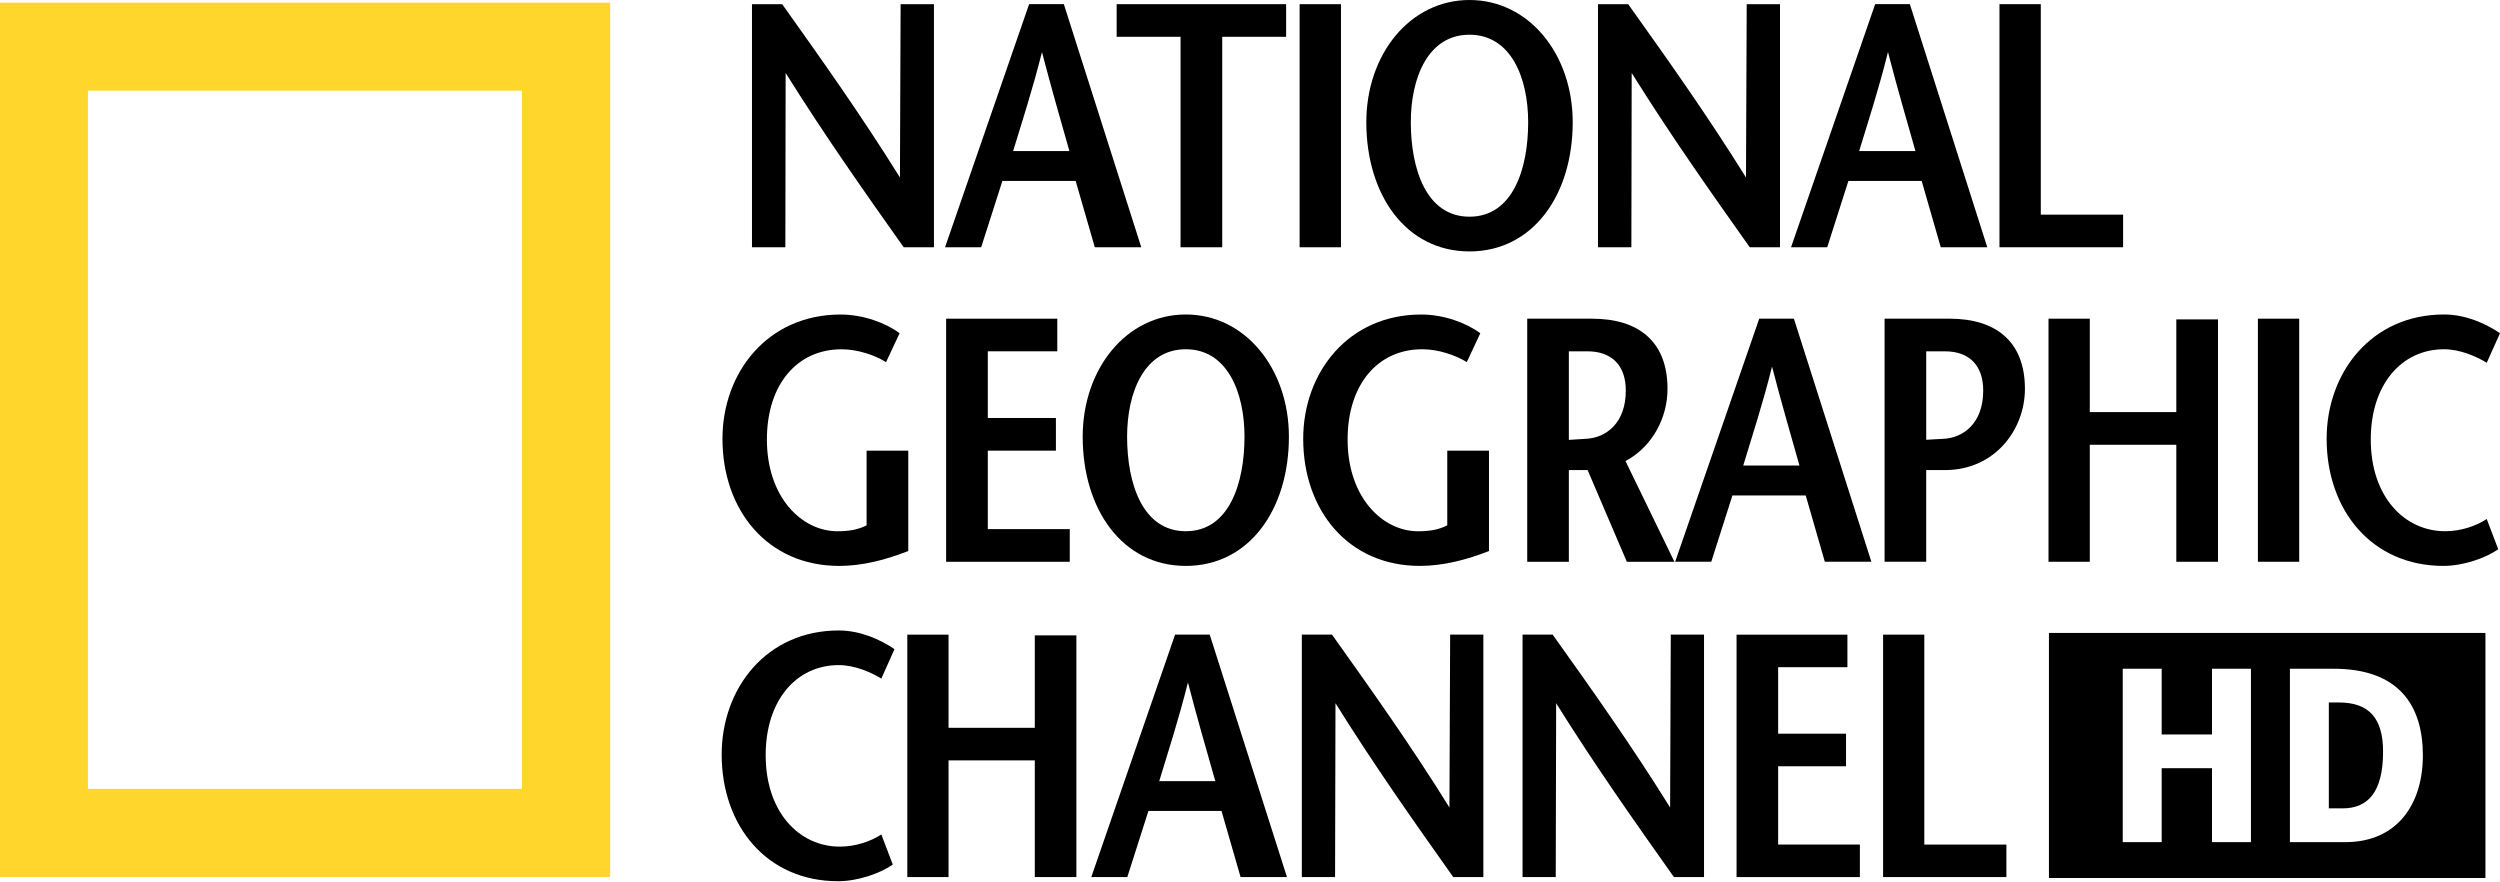
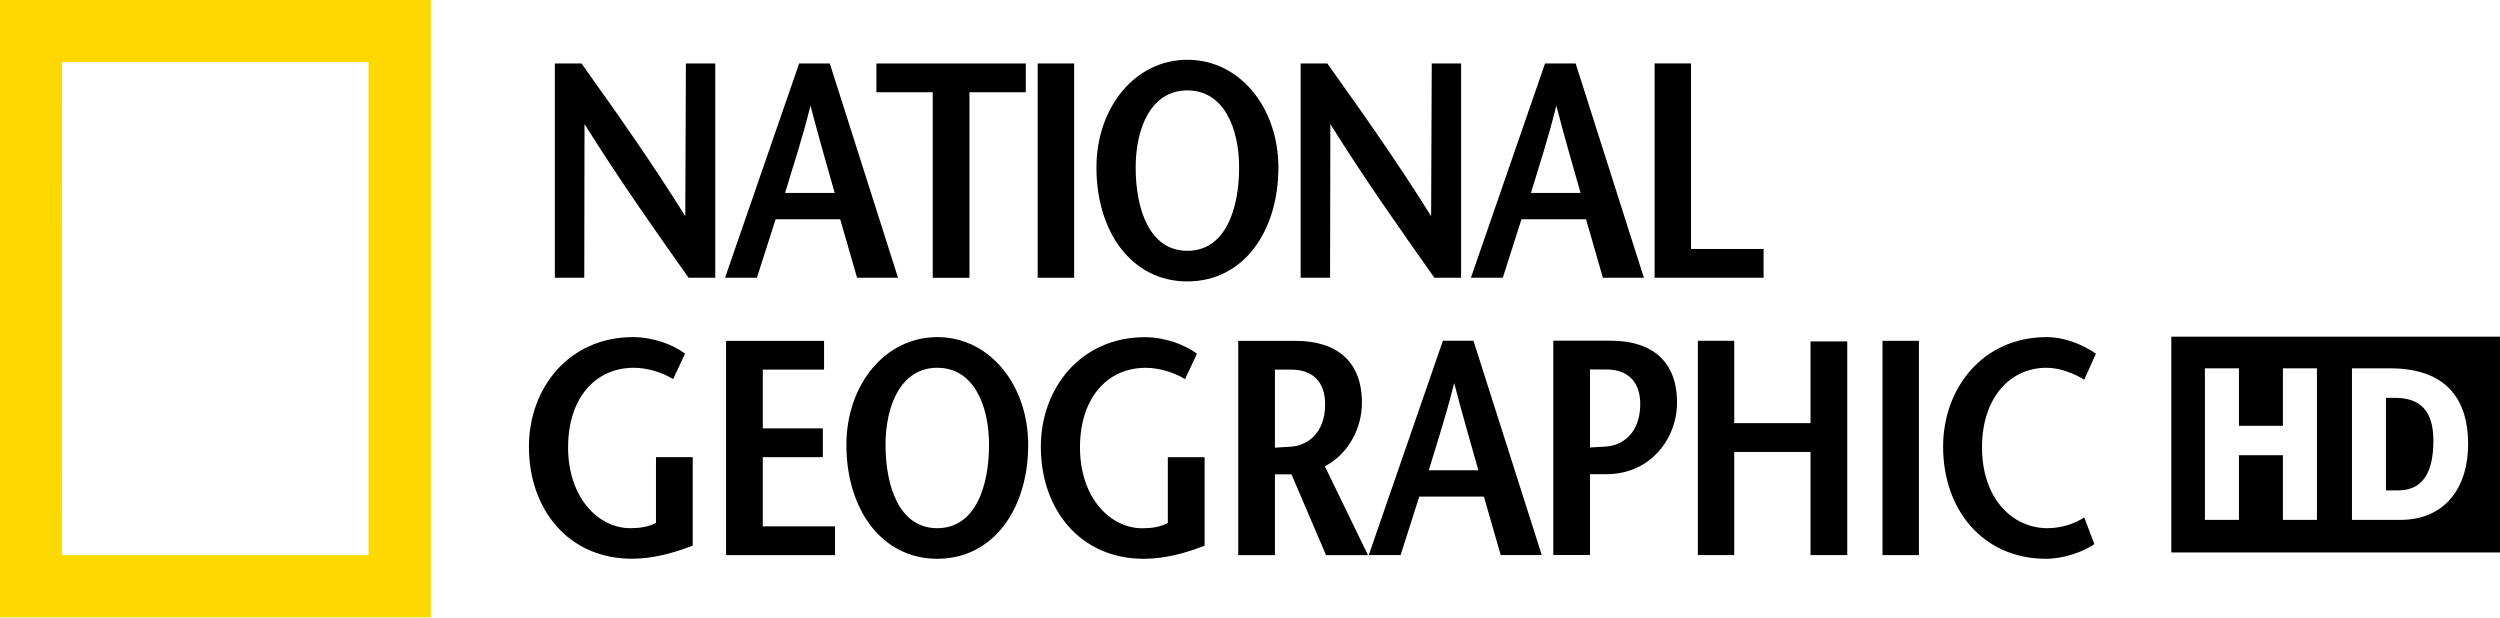
- <svg xmlns="http://www.w3.org/2000/svg" height="211.49" width="600" version="1.1">
-   <g transform="matrix(1.00001,0,0,1.00001,-2.5000252e-4,0.00260003)">
-     <path fill-rule="nonzero" fill="#ffd62b" d="m0,210.46,146.43,0,0-209.82-146.43,0,0,209.82zm21.099-188.7,104.16,0,0,167.57-104.16,0,0-167.57z" />
-     <path fill-rule="evenodd" fill="#000" d="m558.91,168.59,2.441,0c7.152,0,10.582,3.732,10.582,11.776,0,9.754-3.646,13.636-9.7,13.636h-3.32v-25.42zm-67.17-16.69,104.76,0,0,58.814-104.76,0,0-58.814zm27.057,24.369,0-15.776-9.345,0,0,41.618,9.345,0,0-17.755,12.077,0,0,17.755,9.345,0,0-41.618-9.345,0,0,15.776-12.077,0zm41.253-15.776-10.474,0,0,41.618,13.281,0c12.442,0,18.626-9.087,18.626-20.82,0-11.829-5.603-20.798-21.433-20.798" />
-     <path fill-rule="nonzero" fill="#000" d="m347.86,193.79c-9.302-14.97-18.712-28.176-28.186-41.489h-7.237v58.19h7.979l0.097-41.726c9.388,15.045,18.777,28.337,28.262,41.726h7.227v-58.19h-7.969l-0.172,41.489z" />
-     <path fill-rule="nonzero" fill="#000" d="m400.82,193.79c-9.313-14.97-18.701-28.176-28.186-41.489h-7.227v58.19h7.969l0.097-41.726c9.388,15.045,18.787,28.337,28.262,41.726h7.227v-58.19h-7.979l-0.161,41.489z" />
-     <path fill-rule="nonzero" fill="#000" d="m461.83,152.31-9.894,0,0,58.18,29.595,0,0-7.797-19.701,0,0-50.383z" />
-     <path fill-rule="nonzero" fill="#000" d="m426.75,183.9,16.292,0,0-7.818-16.292,0,0-15.959,16.626,0,0-7.808-26.606,0,0,58.18,29.595,0,0-7.808-19.615,0,0-18.787z" />
-     <path fill-rule="nonzero" fill="#000" d="m201.3,159.62c3.818,0,7.818,1.742,10.216,3.237l3.162-7.065c-3.409-2.323-8.227-4.484-13.378-4.484-17.368,0-28.1,13.884-28.1,29.767,0,17.11,10.808,30.413,27.939,30.413,4.807,0,10.13-1.914,13.131-3.99l-2.753-7.227c-2.57,1.667-6.151,2.914-9.969,2.914-9.646,0-17.787-8.152-17.787-21.949,0-13.217,7.399-21.616,17.54-21.616" />
-     <path fill-rule="nonzero" fill="#000" d="m248.35,174.67-20.702,0,0-22.358-9.894,0,0,58.18,9.894,0,0-28.004,20.702,0,0,28.004,9.98,0,0-58.007-9.98,0,0,22.186z" />
-     <path fill-rule="nonzero" fill="#000" d="m352.67,8.331c9.915,0,14.088,10.259,14.088,21.003,0,11.163-3.656,22.67-14.088,22.67-10.41,0-14.077-11.507-14.077-22.67,0-10.743,4.162-21.003,14.077-21.003m0,52.007c15.26,0,24.777-13.582,24.777-31.004,0-16.346-10.517-29.337-24.777-29.337-14.249,0-24.756,12.991-24.756,29.337,0,17.422,9.507,31.004,24.756,31.004" />
-     <path fill-rule="nonzero" fill="#000" d="m253.75,84.311,0-7.829-26.681,0,0,58.341,29.67,0,0-7.84-19.669,0,0-18.83,16.346,0,0-7.84-16.346,0,0-16.002,16.68,0z" />
-     <path fill-rule="nonzero" fill="#000" d="m283.33,59.341,10.001,0,0-50.512,15.335,0,0-7.829-40.672,0,0,7.829,15.335,0,0,50.512z" />
-     <path fill-rule="nonzero" fill="#000" d="m522.31,98.901-20.766,0,0-22.422-9.905,0,0,58.341,9.905,0,0-28.079,20.766,0,0,28.079,10.001,0,0-58.169-10.001,0,0,22.25z" />
-     <path fill-rule="nonzero" fill="#000" d="m188.55,17.511c9.431,15.077,18.841,28.423,28.337,41.833h7.259v-58.341h-8.001l-0.161,41.586c-9.345-14.991-18.766-28.251-28.262-41.586h-7.248v58.341h8.012l0.065-41.833z" />
-     <path fill-rule="nonzero" fill="#000" d="m250.07,12.491c2.344,9.012,4.42,16.099,6.582,23.756h-13.507c2.334-7.657,4.667-14.744,6.926-23.756m-9.496,30.929,17.583,0,4.592,15.916,11.152,0-18.583-58.341-8.334,0-20.175,58.341,8.668,0,5.097-15.916z" />
-     <path fill-rule="nonzero" fill="#000" d="m418.37,111.73c2.323-7.668,4.667-14.755,6.915-23.745,2.334,8.99,4.42,16.077,6.582,23.745h-13.496zm3.839-35.252-20.175,58.341,8.668,0,5.076-15.916,17.594,0,4.581,15.916,11.173,0-18.594-58.341-8.324,0z" />
-     <path fill-rule="nonzero" fill="#000" d="m391.6,17.511c9.421,15.077,18.841,28.423,28.337,41.833h7.259v-58.341h-7.99l-0.172,41.586c-9.335-14.991-18.766-28.251-28.272-41.586h-7.248v58.341h8.012l0.075-41.833z" />
-     <path fill-rule="nonzero" fill="#000" d="m509.54,51.511-19.755,0,0-50.512-9.915,0,0,58.341,29.67,0,0-7.829z" />
-     <path fill-rule="nonzero" fill="#000" d="m586.82,127.49c-9.668,0-17.841-8.173-17.841-22.014,0-13.249,7.42-21.659,17.594-21.659,3.818,0,7.829,1.742,10.238,3.248l3.183-7.098c-3.431-2.323-8.248-4.495-13.421-4.495-17.432,0-28.186,13.927-28.186,29.832,0,17.174,10.851,30.509,28.025,30.509,4.829,0,10.152-1.903,13.163-3.99l-2.764-7.259c-2.57,1.667-6.162,2.925-9.991,2.925" />
-     <path fill-rule="nonzero" fill="#000" d="m376.52,84.311,4.431,0c5.915,0,9.238,3.42,9.238,9.421,0,7.829-4.753,11.335-9.496,11.571-1,0.086-3.334,0.183-4.173,0.269v-21.261zm-9.991,50.512,9.991,0,0-22.003,4.506,0,9.41,22.003,11.421,0-11.743-24.175c6.42-3.409,10.087-10.335,10.087-17.325,0-11.346-6.926-16.841-18.099-16.841h-15.572v58.341z" />
-     <path fill-rule="nonzero" fill="#000" d="m541.89,134.82,9.915,0,0-58.341-9.915,0,0,58.341z" />
-     <path fill-rule="nonzero" fill="#000" d="m453.11,12.491c2.334,9.012,4.42,16.099,6.592,23.756h-13.507c2.334-7.657,4.667-14.744,6.915-23.756m-9.496,30.929,17.583,0,4.581,15.916,11.163,0-18.583-58.341-8.324,0-20.185,58.341,8.678,0,5.087-15.916z" />
-     <path fill-rule="nonzero" fill="#000" d="m347.34,126.07c-2.075,1.086-4.323,1.43-7.001,1.43-8.571,0-16.916-8.173-16.916-22.014,0-13.249,7.259-21.669,17.916-21.669,3.85,0,8.012,1.419,10.69,3.086l3.237-6.926c-3.345-2.495-8.754-4.495-14.174-4.495-17.508,0-28.326,13.927-28.326,29.832,0,17.174,10.819,30.499,27.993,30.499,5.678,0,11.27-1.484,16.594-3.57v-24.089h-10.012v17.916z" />
-     <path fill-rule="nonzero" fill="#000" d="m321.83,1.001-9.926,0,0,58.341,9.926,0,0-58.341z" />
-     <path fill-rule="nonzero" fill="#000" d="m466.46,105.31c-0.989,0.075-3.398,0.161-4.173,0.237v-21.229h4.517c5.84,0,9.162,3.409,9.162,9.421,0,7.829-4.753,11.324-9.507,11.571m1.419-28.832-15.583,0,0,58.341,9.991,0,0-22.003,4.517,0c11.916,0,19.175-9.668,19.175-19.497,0-11.335-6.936-16.841-18.099-16.841" />
-     <path fill-rule="nonzero" fill="#000" d="m284.59,127.49c-10.421,0-14.088-11.507-14.088-22.68,0-10.733,4.173-20.992,14.088-20.992,9.915,0,14.088,10.259,14.088,20.992,0,11.173-3.678,22.68-14.088,22.68m0-52.017c-14.249,0-24.745,13.002-24.745,29.337,0,17.422,9.496,31.004,24.745,31.004s24.745-13.582,24.745-31.004c0-16.335-10.496-29.337-24.745-29.337" />
-     <path fill-rule="nonzero" fill="#000" d="m201.39,135.82c5.678,0,11.26-1.495,16.594-3.581v-24.078h-10.001v17.916c-2.086,1.075-4.334,1.419-7.001,1.419-8.582,0-16.927-8.173-16.927-22.003,0-13.249,7.259-21.669,17.927-21.669,3.839,0,8.001,1.409,10.668,3.086l3.248-6.936c-3.34-2.501-8.76-4.491-14.17-4.491-17.508,0-28.337,13.916-28.337,29.821,0,17.174,10.829,30.509,27.993,30.509" />
-     <path fill-rule="nonzero" fill="#000" d="m278.21,187.47c2.323-7.646,4.635-14.712,6.893-23.691,2.323,8.98,4.409,16.045,6.571,23.691h-13.464zm3.807-35.166-20.11,58.19,8.646,0,5.065-15.873,17.54,0,4.581,15.873,11.13,0-18.54-58.19-8.313,0z" />
+ <svg xmlns="http://www.w3.org/2000/svg" height="148.15" width="600" version="1.1" viewBox="0 0 158.75 39.198">
+   <g transform="translate(-92.982 -111.85)">
+     <path d="m230.86 133.23v13.701h20.874v-13.701zm2.134 2.009h2.161v3.648h2.792v-3.648h2.161v9.623h-2.161v-4.105h-2.792v4.105h-2.161zm9.338 0h2.422c3.66 0 4.956 2.074 4.956 4.809 0 2.713-1.43 4.814-4.307 4.814h-3.071zm2.159 1.871-0.001 0.003h0.001zm0 0.003v5.876h0.768c1.4 0 2.243-0.897 2.243-3.153 0-1.86-0.793-2.723-2.447-2.723z" fill-rule="evenodd" stroke-width=".215" />
+     <path d="m92.982 151.05h27.358v-39.2h-27.358zm3.942-35.252h19.459v31.305h-19.456z" stroke-width=".187" fill="#ffd800" />
+     <g stroke-width=".233">
+       <path d="m168.38 117.59c2.313 0 3.286 2.393 3.286 4.899 0 2.604-0.853 5.288-3.286 5.288-2.428 0-3.283-2.684-3.283-5.288 0-2.506 0.971-4.899 3.283-4.899m0 12.13c3.559 0 5.779-3.168 5.779-7.232 0-3.813-2.453-6.843-5.779-6.843-3.324 0-5.774 3.03-5.774 6.843 0 4.064 2.217 7.232 5.774 7.232" />
+       <path d="m145.31 135.32v-1.826h-6.223v13.608h6.92v-1.829h-4.588v-4.392h3.813v-1.829h-3.813v-3.732h3.891z" />
+       <path d="m152.21 129.49h2.333v-11.782h3.577v-1.826h-9.487v1.826h3.577v11.782z" />
+       <path d="m207.95 138.72h-4.844v-5.23h-2.31v13.608h2.31v-6.549h4.844v6.549h2.333v-13.568h-2.333z" />
+       <path d="m130.1 119.73c2.2 3.517 4.395 6.63 6.609 9.757h1.693v-13.608h-1.866l-0.038 9.7c-2.18-3.497-4.377-6.589-6.592-9.7h-1.691v13.608h1.869l0.015-9.757z" />
+       <path d="m144.45 118.56c0.547 2.102 1.031 3.755 1.535 5.541h-3.151c0.544-1.786 1.089-3.439 1.615-5.541m-2.215 7.214h4.101l1.071 3.712h2.601l-4.334-13.608h-1.944l-4.706 13.608h2.022l1.189-3.712z" />
+       <path d="m183.71 141.71c0.542-1.788 1.089-3.442 1.613-5.538 0.544 2.097 1.031 3.75 1.535 5.538h-3.148zm0.895-8.222-4.706 13.608h2.022l1.184-3.712h4.104l1.069 3.712h2.606l-4.337-13.608h-1.941z" />
+       <path d="m177.46 119.73c2.197 3.517 4.395 6.63 6.609 9.757h1.693v-13.608h-1.864l-0.04 9.7c-2.177-3.497-4.377-6.589-6.594-9.7h-1.691v13.608h1.869l0.018-9.757z" />
+       <path d="m204.97 127.66h-4.608v-11.782h-2.313v13.608h6.92v-1.826z" />
+       <path d="m223 145.39c-2.255 0-4.161-1.906-4.161-5.135 0-3.09 1.731-5.052 4.104-5.052 0.89 0 1.826 0.406 2.388 0.758l0.742-1.655c-0.8-0.542-1.924-1.048-3.13-1.048-4.066 0-6.574 3.248-6.574 6.958 0 4.006 2.531 7.116 6.537 7.116 1.126 0 2.368-0.444 3.07-0.931l-0.645-1.693c-0.599 0.389-1.437 0.682-2.33 0.682" />
+       <path d="m173.94 135.32h1.033c1.38 0 2.155 0.798 2.155 2.197 0 1.826-1.109 2.644-2.215 2.699-0.233 0.02-0.778 0.043-0.973 0.063v-4.959zm-2.33 11.782h2.33v-5.132h1.051l2.195 5.132h2.664l-2.739-5.639c1.498-0.795 2.353-2.411 2.353-4.041 0-2.646-1.615-3.928-4.221-3.928h-3.632v13.608z" />
+       <path d="m212.52 147.1h2.313v-13.608h-2.313z" />
+       <path d="m191.81 118.56c0.544 2.102 1.031 3.755 1.538 5.541h-3.151c0.544-1.786 1.089-3.439 1.613-5.541m-2.215 7.214h4.101l1.069 3.712h2.604l-4.334-13.608h-1.942l-4.708 13.608h2.024l1.187-3.712z" />
+       <path d="m167.14 145.06c-0.484 0.253-1.008 0.334-1.633 0.334-1.999 0-3.946-1.906-3.946-5.135 0-3.09 1.693-5.054 4.179-5.054 0.898 0 1.869 0.331 2.493 0.72l0.755-1.615c-0.78-0.582-2.042-1.048-3.306-1.048-4.084 0-6.607 3.248-6.607 6.958 0 4.006 2.523 7.114 6.529 7.114 1.324 0 2.629-0.346 3.87-0.833v-5.619h-2.335v4.179z" />
+       <path d="m161.19 115.88h-2.315v13.608h2.315z" />
+       <path d="m194.92 140.21c-0.231 0.018-0.793 0.038-0.973 0.055v-4.952h1.054c1.362 0 2.137 0.795 2.137 2.197 0 1.826-1.109 2.641-2.217 2.699m0.331-6.725h-3.635v13.608h2.33v-5.132h1.054c2.779 0 4.473-2.255 4.473-4.548 0-2.644-1.618-3.928-4.221-3.928" />
+       <path d="m152.5 145.39c-2.431 0-3.286-2.684-3.286-5.29 0-2.503 0.973-4.896 3.286-4.896 2.313 0 3.286 2.393 3.286 4.896 0 2.606-0.858 5.29-3.286 5.29m0-12.133c-3.324 0-5.772 3.033-5.772 6.843 0 4.064 2.215 7.232 5.772 7.232s5.772-3.168 5.772-7.232c0-3.81-2.448-6.843-5.772-6.843" />
+       <path d="m133.1 147.33c1.324 0 2.626-0.349 3.87-0.835v-5.616h-2.333v4.179c-0.487 0.251-1.011 0.331-1.633 0.331-2.002 0-3.948-1.906-3.948-5.132 0-3.09 1.693-5.054 4.181-5.054 0.895 0 1.866 0.329 2.488 0.72l0.758-1.618c-0.779-0.583-2.043-1.048-3.305-1.048-4.084 0-6.609 3.246-6.609 6.956 0 4.006 2.526 7.116 6.529 7.116" />
+     </g>
  </g>
</svg>
